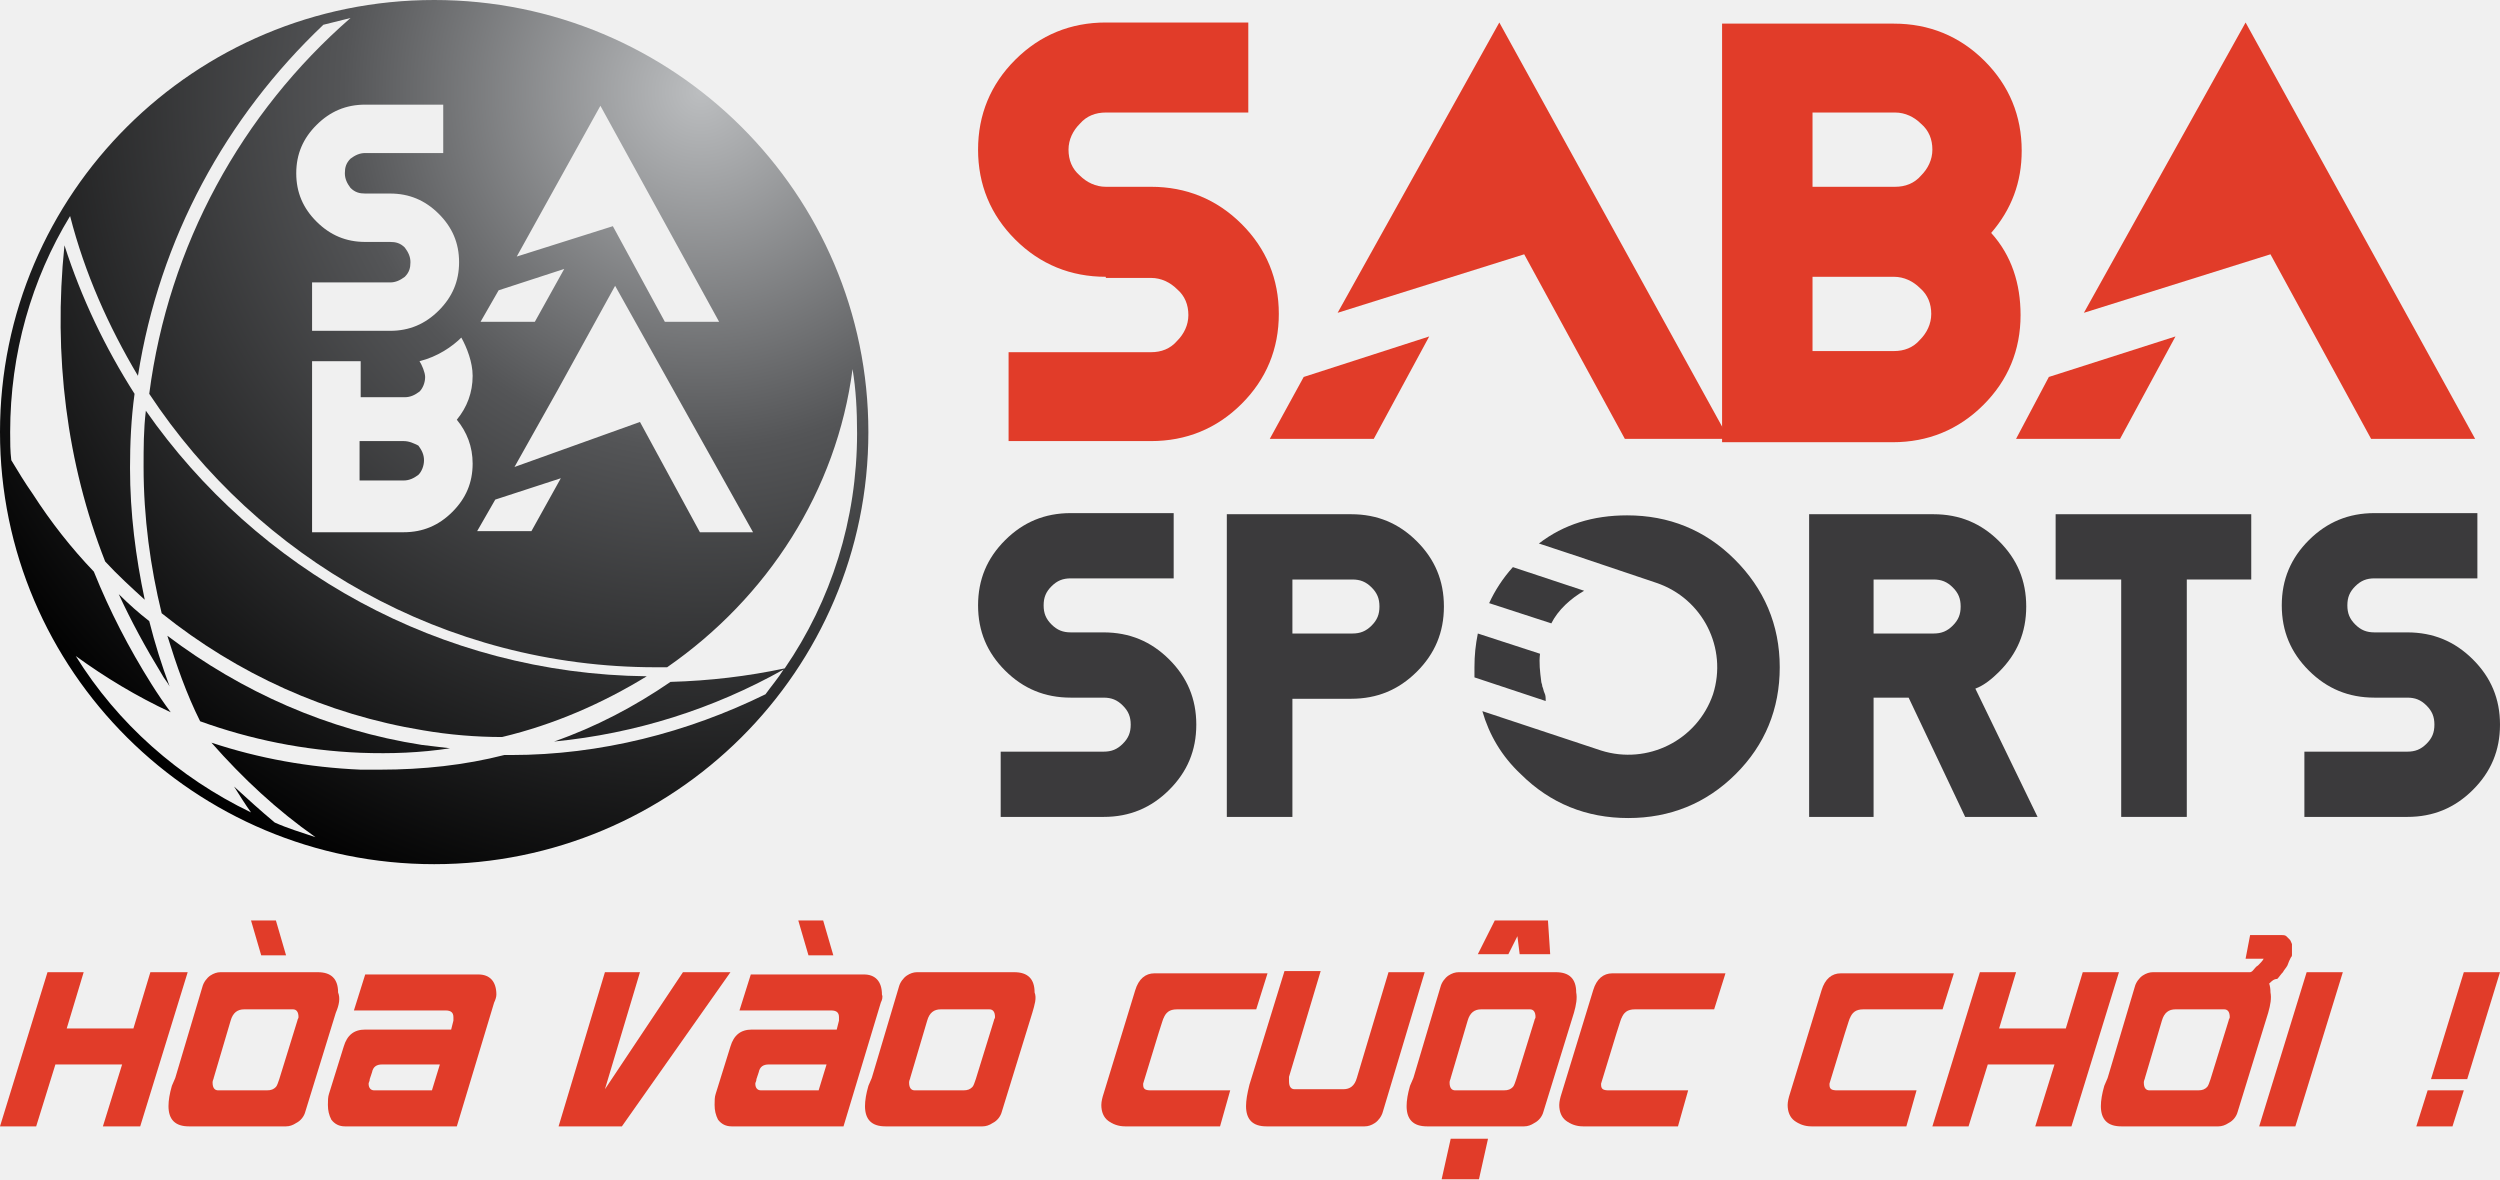
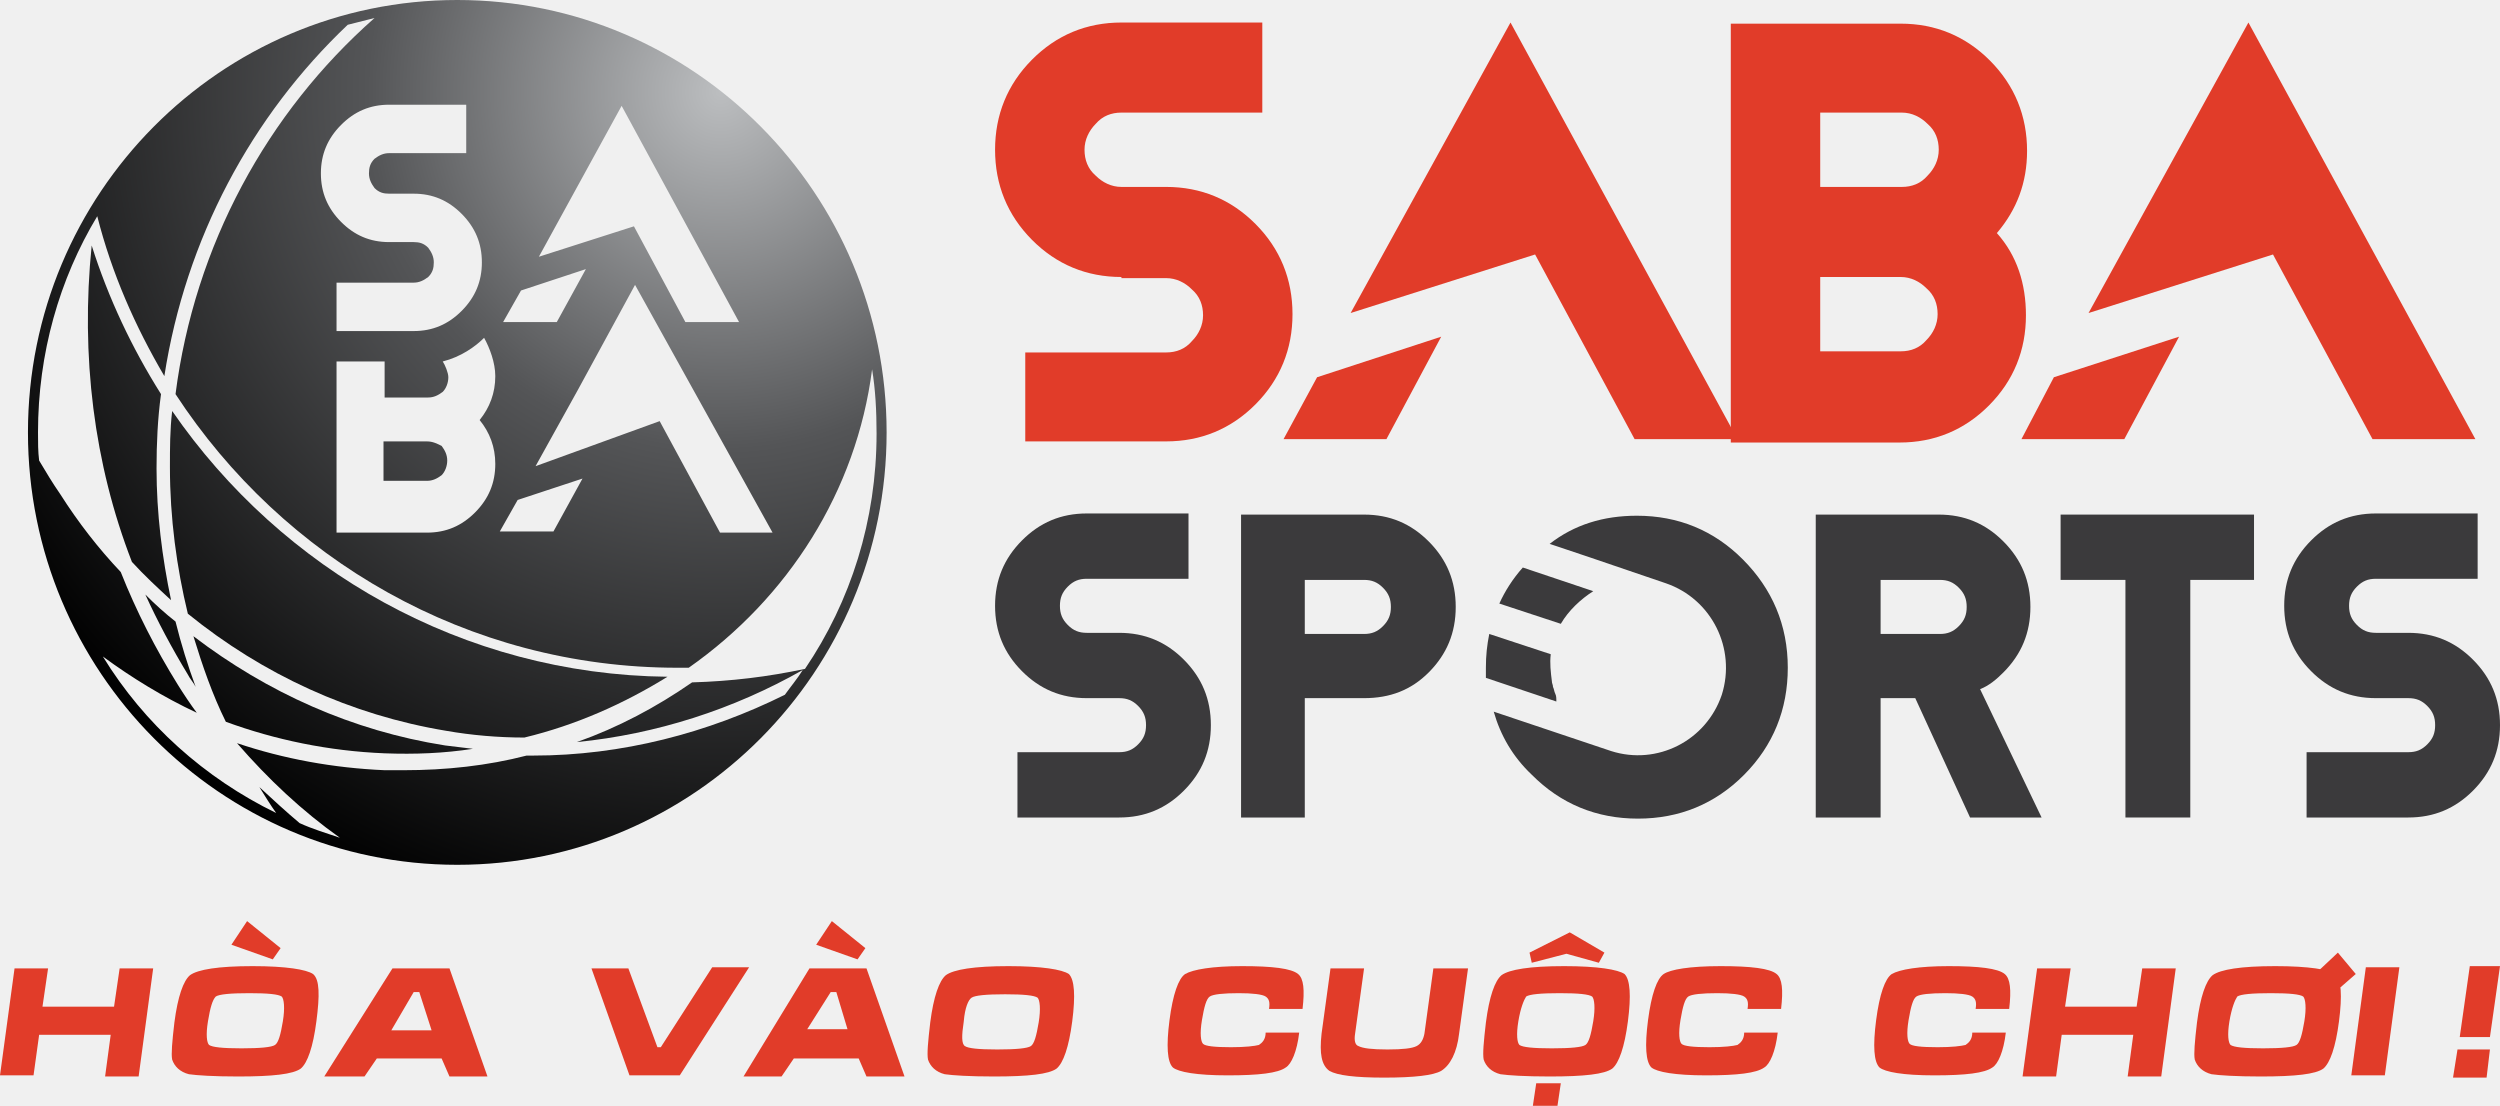
- <svg xmlns="http://www.w3.org/2000/svg" width="106" height="50" viewBox="0 0 106 50" fill="none">
-   <g clip-path="url(#clip0)">
-     <path d="M46.887 11.736C45.401 11.736 44.106 11.212 43.052 10.162C41.997 9.113 41.47 7.824 41.47 6.345C41.47 4.866 41.997 3.578 43.052 2.529C44.106 1.479 45.401 0.954 46.887 0.954H52.928V4.771H46.887C46.456 4.771 46.072 4.914 45.785 5.248C45.497 5.534 45.305 5.916 45.305 6.345C45.305 6.775 45.449 7.156 45.785 7.443C46.072 7.729 46.456 7.92 46.887 7.92H48.805C50.291 7.92 51.586 8.445 52.64 9.494C53.695 10.544 54.222 11.832 54.222 13.311C54.222 14.79 53.695 16.078 52.64 17.128C51.586 18.177 50.291 18.702 48.805 18.702H42.764V14.933H48.805C49.236 14.933 49.62 14.79 49.907 14.456C50.195 14.17 50.387 13.788 50.387 13.359C50.387 12.929 50.243 12.548 49.907 12.261C49.62 11.975 49.236 11.784 48.805 11.784H46.887V11.736Z" fill="#E13C29" />
-     <path d="M73.016 18.702V1.002H80.303C81.789 1.002 83.084 1.527 84.138 2.576C85.193 3.626 85.72 4.914 85.72 6.393C85.72 7.729 85.289 8.874 84.426 9.876C85.289 10.83 85.672 12.023 85.672 13.359C85.672 14.838 85.145 16.126 84.09 17.175C83.035 18.225 81.741 18.75 80.255 18.75H73.016V18.702ZM76.851 4.771V7.92H80.351C80.782 7.92 81.166 7.777 81.453 7.443C81.741 7.156 81.933 6.775 81.933 6.345C81.933 5.916 81.789 5.534 81.453 5.248C81.166 4.962 80.782 4.771 80.351 4.771H76.851ZM76.851 11.736V14.885H80.303C80.734 14.885 81.118 14.742 81.406 14.408C81.693 14.122 81.885 13.74 81.885 13.311C81.885 12.882 81.741 12.5 81.406 12.213C81.118 11.927 80.734 11.736 80.303 11.736H76.851Z" fill="#E13C29" />
-     <path d="M56.715 13.263L63.571 0.954L73.303 18.607H68.893L64.626 10.782L56.715 13.263Z" fill="#E13C29" />
-     <path d="M53.839 18.607L55.277 15.983L60.599 14.265L58.249 18.607H53.839Z" fill="#E13C29" />
-     <path d="M88.357 13.263L95.213 0.954L104.945 18.607H100.534L96.267 10.782L88.357 13.263Z" fill="#E13C29" />
-     <path d="M85.481 18.607L86.871 15.983L92.24 14.265L89.891 18.607H85.481Z" fill="#E13C29" />
-     <path d="M45.401 29.58C44.298 29.58 43.387 29.198 42.62 28.435C41.853 27.672 41.47 26.765 41.47 25.668C41.47 24.57 41.853 23.664 42.62 22.901C43.387 22.137 44.298 21.756 45.401 21.756H49.764V24.523H45.401C45.065 24.523 44.826 24.618 44.586 24.857C44.346 25.095 44.25 25.334 44.25 25.668C44.25 26.002 44.346 26.24 44.586 26.479C44.826 26.717 45.065 26.813 45.401 26.813H46.791C47.894 26.813 48.805 27.195 49.572 27.958C50.339 28.721 50.723 29.628 50.723 30.725C50.723 31.822 50.339 32.729 49.572 33.492C48.805 34.256 47.894 34.637 46.791 34.637H42.429V31.87H46.791C47.127 31.87 47.367 31.775 47.606 31.536C47.846 31.298 47.942 31.059 47.942 30.725C47.942 30.391 47.846 30.153 47.606 29.914C47.367 29.675 47.127 29.58 46.791 29.58H45.401Z" fill="#3B3A3C" />
-     <path d="M54.798 29.58V34.637H52.017V21.803H57.291C58.393 21.803 59.304 22.185 60.071 22.948C60.838 23.712 61.222 24.618 61.222 25.716C61.222 26.813 60.838 27.72 60.071 28.483C59.304 29.246 58.393 29.628 57.291 29.628H54.798V29.58ZM54.798 24.571V26.861H57.339C57.674 26.861 57.914 26.765 58.154 26.527C58.393 26.288 58.489 26.05 58.489 25.716C58.489 25.382 58.393 25.143 58.154 24.905C57.914 24.666 57.674 24.571 57.339 24.571H54.798Z" fill="#3B3A3C" />
-     <path d="M79.44 29.58V34.637H76.707V21.803H81.981C83.084 21.803 83.995 22.185 84.762 22.948C85.529 23.712 85.912 24.618 85.912 25.716C85.912 26.813 85.529 27.72 84.762 28.483C84.474 28.769 84.138 29.055 83.755 29.198L86.392 34.637H83.323L80.926 29.58H79.44ZM79.44 24.571V26.861H81.981C82.317 26.861 82.556 26.765 82.796 26.527C83.036 26.288 83.132 26.05 83.132 25.716C83.132 25.382 83.036 25.143 82.796 24.905C82.556 24.666 82.317 24.571 81.981 24.571H79.44Z" fill="#3B3A3C" />
-     <path d="M92.72 24.571V34.637H89.939V24.571H87.159V21.803H95.453V24.571H92.72Z" fill="#3B3A3C" />
-     <path d="M100.678 29.58C99.576 29.58 98.665 29.198 97.898 28.435C97.131 27.672 96.747 26.765 96.747 25.668C96.747 24.57 97.131 23.664 97.898 22.901C98.665 22.137 99.576 21.756 100.678 21.756H105.041V24.523H100.678C100.343 24.523 100.103 24.618 99.863 24.857C99.624 25.095 99.528 25.334 99.528 25.668C99.528 26.002 99.624 26.24 99.863 26.479C100.103 26.717 100.343 26.813 100.678 26.813H102.069C103.171 26.813 104.082 27.195 104.849 27.958C105.616 28.721 106 29.628 106 30.725C106 31.822 105.616 32.729 104.849 33.492C104.082 34.256 103.171 34.637 102.069 34.637H97.706V31.87H102.069C102.404 31.87 102.644 31.775 102.884 31.536C103.123 31.298 103.219 31.059 103.219 30.725C103.219 30.391 103.123 30.153 102.884 29.914C102.644 29.675 102.404 29.58 102.069 29.58H100.678Z" fill="#3B3A3C" />
-     <path d="M67.167 25.048L64.146 24.046C63.715 24.523 63.379 25.048 63.14 25.573L65.776 26.431C66.064 25.859 66.591 25.382 67.167 25.048Z" fill="#3B3A3C" />
-     <path d="M65.489 29.389C65.441 29.294 65.441 29.198 65.393 29.103C65.393 29.008 65.345 28.96 65.345 28.864C65.297 28.483 65.249 28.101 65.297 27.719L62.66 26.861C62.565 27.338 62.517 27.767 62.517 28.292C62.517 28.435 62.517 28.578 62.517 28.721L65.537 29.723C65.537 29.58 65.537 29.485 65.489 29.389Z" fill="#3B3A3C" />
-     <path d="M73.543 23.712C72.297 22.471 70.763 21.851 68.989 21.851C67.55 21.851 66.304 22.233 65.249 23.044L66.975 23.616L70.235 24.714C72.201 25.382 73.255 27.481 72.632 29.437C71.961 31.393 69.852 32.443 67.886 31.822L62.996 30.2L62.852 30.153C63.14 31.154 63.667 32.061 64.482 32.824C65.729 34.065 67.263 34.685 69.037 34.685C70.81 34.685 72.345 34.065 73.591 32.824C74.838 31.584 75.461 30.057 75.461 28.292C75.461 26.479 74.79 24.952 73.543 23.712Z" fill="#3B3A3C" />
-     <path d="M6.184 17.414C6.088 18.225 6.088 18.988 6.088 19.8C6.088 21.947 6.376 24.046 6.855 26.002C10.068 28.578 13.855 30.296 17.93 30.964C19.033 31.154 20.183 31.25 21.286 31.25C23.491 30.725 25.553 29.819 27.423 28.674C18.649 28.578 10.883 24.141 6.184 17.414Z" fill="url(#paint0_radial)" />
-     <path d="M5.034 25.191C5.561 26.336 6.184 27.481 6.855 28.578C6.951 28.769 7.095 28.912 7.191 29.103C6.855 28.197 6.568 27.29 6.328 26.336C5.897 26.002 5.465 25.62 5.034 25.191Z" fill="url(#paint1_radial)" />
-     <path d="M7.096 26.956C7.479 28.197 7.911 29.437 8.486 30.582C10.595 31.345 12.897 31.823 15.294 31.918C16.588 31.966 17.835 31.918 19.081 31.727C18.698 31.679 18.266 31.632 17.883 31.584C13.903 30.964 10.26 29.342 7.096 26.956Z" fill="url(#paint2_radial)" />
-     <path d="M6.137 25.429C5.753 23.616 5.513 21.756 5.513 19.847C5.513 18.798 5.561 17.748 5.705 16.698C4.459 14.742 3.452 12.643 2.733 10.401C2.253 15.076 2.829 19.656 4.459 23.807C4.986 24.38 5.561 24.904 6.137 25.429Z" fill="url(#paint3_radial)" />
-     <path d="M17.115 18.702H15.246V20.372H17.115C17.355 20.372 17.547 20.277 17.739 20.134C17.882 19.991 17.978 19.752 17.978 19.514C17.978 19.275 17.882 19.084 17.739 18.893C17.547 18.798 17.355 18.702 17.115 18.702Z" fill="url(#paint4_radial)" />
-     <path d="M18.41 0C8.246 0 0 8.206 0 18.321C0 28.435 8.246 36.641 18.41 36.641C28.573 36.641 36.819 28.435 36.819 18.321C36.819 8.206 28.573 0 18.41 0ZM31.929 22.567H29.676L27.135 17.891L21.814 19.8L23.636 16.555L26.081 12.118L31.929 22.567ZM25.457 4.485L30.491 13.645H28.19L25.985 9.59L21.91 10.878L25.457 4.485ZM21.142 12.309L23.923 11.403L22.677 13.645H20.375L21.142 12.309ZM20.999 21.183L23.779 20.277L22.533 22.519H20.232L20.999 21.183ZM20.04 15.935C20.04 16.651 19.8 17.271 19.369 17.796C19.8 18.321 20.04 18.941 20.04 19.657C20.04 20.468 19.752 21.136 19.177 21.708C18.602 22.28 17.93 22.567 17.115 22.567H13.232V15.315H13.28H15.293V16.842H17.163C17.403 16.842 17.595 16.746 17.787 16.603C17.93 16.46 18.026 16.221 18.026 15.983C18.026 15.792 17.882 15.458 17.787 15.315C18.554 15.124 19.177 14.695 19.56 14.313C19.8 14.742 20.04 15.363 20.04 15.935ZM18.793 4.437V6.489H15.485C15.246 6.489 15.054 6.584 14.862 6.727C14.67 6.918 14.622 7.109 14.622 7.347C14.622 7.586 14.718 7.777 14.862 7.968C15.054 8.158 15.246 8.206 15.485 8.206H16.54C17.355 8.206 18.026 8.492 18.602 9.065C19.177 9.637 19.465 10.305 19.465 11.116C19.465 11.928 19.177 12.595 18.602 13.168C18.026 13.741 17.355 14.027 16.54 14.027H13.232V11.975H16.54C16.78 11.975 16.971 11.88 17.163 11.737C17.355 11.546 17.403 11.355 17.403 11.116C17.403 10.878 17.307 10.687 17.163 10.496C16.971 10.305 16.78 10.258 16.54 10.258H15.485C14.67 10.258 13.999 9.971 13.424 9.399C12.848 8.826 12.561 8.158 12.561 7.347C12.561 6.536 12.848 5.868 13.424 5.296C13.999 4.723 14.67 4.437 15.485 4.437H18.793ZM33.224 28.387C32.984 28.769 32.697 29.103 32.457 29.437C29.149 31.059 25.457 32.013 21.67 32.013C21.574 32.013 21.478 32.013 21.382 32.013C19.704 32.443 17.93 32.634 16.108 32.634C15.821 32.634 15.581 32.634 15.293 32.634C13.088 32.538 10.979 32.157 8.965 31.489C10.308 33.015 11.746 34.351 13.376 35.496C12.8 35.305 12.177 35.114 11.65 34.876C11.075 34.399 10.499 33.874 9.924 33.349C10.164 33.731 10.403 34.113 10.643 34.447C7.575 32.968 4.986 30.677 3.212 27.815C4.459 28.721 5.801 29.532 7.239 30.2C6.952 29.819 6.664 29.389 6.424 29.008C5.465 27.481 4.65 25.907 3.979 24.237C3.02 23.235 2.157 22.137 1.39 20.945C1.055 20.468 0.767 19.991 0.479 19.513C0.431 19.132 0.431 18.75 0.431 18.321C0.431 14.981 1.342 11.832 2.972 9.16C3.596 11.594 4.602 13.836 5.849 15.935C6.76 10.114 9.588 4.962 13.711 1.05C14.095 0.954 14.479 0.859 14.862 0.763C10.26 4.771 7.143 10.401 6.328 16.698C10.931 23.664 18.841 28.292 27.806 28.292C27.95 28.292 28.142 28.292 28.286 28.292C32.553 25.334 35.477 20.802 36.148 15.649C36.292 16.508 36.34 17.414 36.34 18.368C36.34 22.042 35.237 25.477 33.272 28.34C31.69 28.674 30.108 28.864 28.43 28.912C26.895 29.962 25.265 30.821 23.492 31.441C26.944 31.107 30.252 30.057 33.224 28.387Z" fill="url(#paint5_radial)" />
-     <path d="M7.958 41.221L5.945 47.758H4.363L5.178 45.133H2.349L1.534 47.758H0L2.014 41.221H3.548L2.829 43.607H5.657L6.376 41.221H7.958Z" fill="#E13C29" />
-     <path d="M14.239 42.939L12.945 47.137C12.897 47.328 12.753 47.519 12.561 47.614C12.417 47.71 12.273 47.758 12.13 47.758H8.007C7.431 47.758 7.144 47.471 7.144 46.899C7.144 46.66 7.191 46.374 7.287 46.04L7.431 45.706L8.582 41.841C8.63 41.651 8.774 41.46 8.917 41.364C9.061 41.269 9.205 41.221 9.349 41.221H13.472C14.047 41.221 14.335 41.507 14.335 42.08C14.431 42.319 14.383 42.605 14.239 42.939ZM12.609 43.273C12.609 43.225 12.657 43.177 12.657 43.13C12.657 42.891 12.561 42.796 12.417 42.796H10.356C10.068 42.796 9.876 42.939 9.78 43.273L9.061 45.706C9.061 45.754 9.013 45.801 9.013 45.897C9.013 46.135 9.109 46.231 9.253 46.231H11.315C11.506 46.231 11.602 46.183 11.698 46.088C11.746 46.04 11.794 45.897 11.842 45.754L12.609 43.273Z" fill="#E13C29" />
-     <path d="M20.951 42.509L19.369 47.758H14.623C14.383 47.758 14.191 47.662 14.047 47.471C13.951 47.28 13.903 47.09 13.903 46.851C13.903 46.66 13.903 46.517 13.951 46.374L14.575 44.37C14.718 43.893 15.006 43.654 15.485 43.654H19.129L19.225 43.273C19.225 43.225 19.225 43.177 19.225 43.13C19.225 42.939 19.129 42.843 18.889 42.843H15.006L15.485 41.317H20.28C20.759 41.317 21.047 41.603 21.047 42.175C21.047 42.271 20.999 42.414 20.951 42.509ZM18.65 45.133H16.204C15.965 45.133 15.821 45.229 15.773 45.467L15.677 45.754C15.677 45.849 15.629 45.897 15.629 45.944C15.629 46.135 15.725 46.231 15.869 46.231H18.314L18.65 45.133Z" fill="#E13C29" />
-     <path d="M30.971 41.221L26.368 47.758H23.684L25.649 41.221H27.135L25.649 46.183L28.957 41.221H30.971Z" fill="#E13C29" />
-     <path d="M37.347 42.509L35.765 47.758H31.018C30.779 47.758 30.587 47.662 30.443 47.471C30.347 47.28 30.299 47.09 30.299 46.851C30.299 46.66 30.299 46.517 30.347 46.374L30.971 44.37C31.114 43.893 31.402 43.654 31.881 43.654H35.477L35.573 43.273C35.573 43.225 35.573 43.177 35.573 43.13C35.573 42.939 35.477 42.843 35.237 42.843H31.354L31.834 41.317H36.628C37.107 41.317 37.395 41.603 37.395 42.175C37.443 42.271 37.395 42.414 37.347 42.509ZM35.046 45.133H32.6C32.361 45.133 32.217 45.229 32.169 45.467L32.073 45.754C32.073 45.849 32.025 45.897 32.025 45.944C32.025 46.135 32.121 46.231 32.265 46.231H34.71L35.046 45.133Z" fill="#E13C29" />
-     <path d="M43.771 42.939L42.477 47.137C42.429 47.328 42.285 47.519 42.093 47.614C41.949 47.71 41.806 47.758 41.662 47.758H37.539C36.963 47.758 36.676 47.471 36.676 46.899C36.676 46.66 36.724 46.374 36.82 46.04L36.963 45.706L38.114 41.841C38.162 41.651 38.306 41.46 38.45 41.364C38.593 41.269 38.737 41.221 38.881 41.221H43.004C43.579 41.221 43.867 41.507 43.867 42.08C43.963 42.319 43.867 42.605 43.771 42.939ZM42.141 43.273C42.141 43.225 42.189 43.177 42.189 43.13C42.189 42.891 42.093 42.796 41.949 42.796H39.888C39.6 42.796 39.408 42.939 39.313 43.273L38.593 45.706C38.593 45.754 38.545 45.801 38.545 45.897C38.545 46.135 38.641 46.231 38.785 46.231H40.847C41.038 46.231 41.134 46.183 41.23 46.088C41.278 46.04 41.326 45.897 41.374 45.754L42.141 43.273Z" fill="#E13C29" />
-     <path d="M51.73 47.758H47.703C47.415 47.758 47.175 47.662 46.983 47.519C46.792 47.376 46.696 47.137 46.696 46.851C46.696 46.708 46.744 46.517 46.792 46.374L48.134 41.985C48.278 41.508 48.566 41.269 48.949 41.269H53.743L53.264 42.796H49.908C49.572 42.796 49.428 42.939 49.333 43.177C49.333 43.13 49.045 44.036 48.47 45.945V45.992C48.47 46.183 48.566 46.231 48.805 46.231H52.161L51.73 47.758Z" fill="#E13C29" />
-     <path d="M60.407 41.221L58.633 47.137C58.585 47.328 58.441 47.519 58.297 47.614C58.154 47.71 58.01 47.758 57.866 47.758H53.695C53.12 47.758 52.832 47.471 52.832 46.899C52.832 46.66 52.88 46.374 52.976 45.992L54.462 41.174H55.996L54.654 45.658C54.654 45.706 54.654 45.754 54.654 45.849C54.654 46.088 54.75 46.183 54.894 46.183H56.955C57.243 46.183 57.434 46.04 57.53 45.706L58.873 41.221H60.407Z" fill="#E13C29" />
-     <path d="M66.736 42.939L65.441 47.137C65.393 47.328 65.249 47.519 65.058 47.614C64.914 47.71 64.77 47.758 64.626 47.758H60.503C59.928 47.758 59.64 47.471 59.64 46.899C59.64 46.66 59.688 46.374 59.784 46.04L59.928 45.706L61.078 41.841C61.126 41.651 61.27 41.46 61.414 41.364C61.558 41.269 61.702 41.221 61.846 41.221H65.969C66.544 41.221 66.831 41.507 66.831 42.08C66.879 42.319 66.831 42.605 66.736 42.939ZM65.058 43.273C65.058 43.225 65.106 43.177 65.106 43.13C65.106 42.891 65.01 42.796 64.866 42.796H62.804C62.517 42.796 62.325 42.939 62.229 43.273L61.51 45.706C61.51 45.754 61.462 45.801 61.462 45.897C61.462 46.135 61.558 46.231 61.702 46.231H63.763C63.955 46.231 64.051 46.183 64.147 46.088C64.195 46.04 64.243 45.897 64.29 45.754L65.058 43.273Z" fill="#E13C29" />
-     <path d="M71.146 47.758H67.119C66.831 47.758 66.592 47.662 66.4 47.519C66.208 47.376 66.112 47.137 66.112 46.851C66.112 46.708 66.16 46.517 66.208 46.374L67.551 41.985C67.694 41.508 67.982 41.269 68.366 41.269H73.16L72.68 42.796H69.324C68.989 42.796 68.845 42.939 68.749 43.177C68.749 43.13 68.462 44.036 67.886 45.945V45.992C67.886 46.183 67.982 46.231 68.222 46.231H71.578L71.146 47.758Z" fill="#E13C29" />
-     <path d="M80.83 47.758H76.803C76.516 47.758 76.276 47.662 76.084 47.519C75.892 47.376 75.796 47.137 75.796 46.851C75.796 46.708 75.844 46.517 75.892 46.374L77.235 41.985C77.379 41.508 77.666 41.269 78.05 41.269H82.844L82.365 42.796H79.008C78.673 42.796 78.529 42.939 78.433 43.177C78.433 43.13 78.145 44.036 77.57 45.945V45.992C77.57 46.183 77.666 46.231 77.906 46.231H81.262L80.83 47.758Z" fill="#E13C29" />
-     <path d="M89.844 41.221L87.83 47.758H86.296L87.111 45.133H84.282L83.467 47.758H81.933L83.947 41.221H85.481L84.762 43.607H87.59L88.309 41.221H89.844Z" fill="#E13C29" />
-     <path d="M96.172 42.939L94.878 47.137C94.83 47.328 94.686 47.519 94.494 47.614C94.35 47.71 94.207 47.758 94.063 47.758H89.94C89.364 47.758 89.077 47.471 89.077 46.899C89.077 46.66 89.125 46.374 89.221 46.04L89.364 45.706L90.515 41.841C90.563 41.651 90.707 41.46 90.85 41.364C90.994 41.269 91.138 41.221 91.282 41.221H95.405C95.98 41.221 96.268 41.507 96.268 42.08C96.316 42.319 96.268 42.605 96.172 42.939ZM94.494 43.273C94.494 43.225 94.542 43.177 94.542 43.13C94.542 42.891 94.446 42.796 94.302 42.796H92.241C91.953 42.796 91.761 42.939 91.665 43.273L90.946 45.706C90.946 45.754 90.898 45.801 90.898 45.897C90.898 46.135 90.994 46.231 91.138 46.231H93.2C93.391 46.231 93.487 46.183 93.583 46.088C93.631 46.04 93.679 45.897 93.727 45.754L94.494 43.273Z" fill="#E13C29" />
-     <path d="M99.336 41.221L97.323 47.758H95.789L97.802 41.221H99.336Z" fill="#E13C29" />
-     <path d="M104.466 46.231L103.986 47.758H102.452L102.932 46.231H104.466ZM106 41.221L104.61 45.754H103.075L104.466 41.221H106Z" fill="#E13C29" />
-     <path d="M11.698 39.027L12.129 40.506H11.075L10.643 39.027H11.698Z" fill="#E13C29" />
-     <path d="M34.902 39.027L35.333 40.506H34.279L33.847 39.027H34.902Z" fill="#E13C29" />
-     <path d="M64.434 40.458L64.338 39.694L63.955 40.458H62.66L63.379 39.027H65.633L65.728 40.458H64.434Z" fill="#E13C29" />
-     <path d="M96.22 41.698H95.069C95.117 41.603 95.213 41.507 95.261 41.412C95.357 41.317 95.405 41.221 95.501 41.173C95.597 41.078 95.645 40.983 95.74 40.935C95.836 40.84 95.932 40.744 95.98 40.649H95.213L95.405 39.647H96.747C96.795 39.647 96.891 39.647 96.939 39.694C96.987 39.742 97.035 39.79 97.083 39.838C97.131 39.885 97.131 39.933 97.179 40.028C97.179 40.124 97.179 40.172 97.179 40.267C97.179 40.315 97.179 40.362 97.179 40.41C97.179 40.458 97.179 40.458 97.179 40.505C97.179 40.505 97.179 40.553 97.131 40.601C97.083 40.696 97.035 40.792 96.987 40.935C96.939 41.03 96.843 41.126 96.795 41.221C96.699 41.317 96.651 41.412 96.555 41.507C96.412 41.507 96.316 41.603 96.22 41.698Z" fill="#E13C29" />
-     <path d="M61.126 50L61.51 48.282H63.092L62.708 50H61.126Z" fill="#E13C29" />
-   </g>
+ <svg xmlns="http://www.w3.org/2000/svg" width="104" height="46" viewBox="0 0 104 46" fill="none">
+   <path d="M46.651 11.523C45.209 11.523 43.954 11.008 42.93 9.977C41.907 8.947 41.395 7.682 41.395 6.23C41.395 4.778 41.907 3.513 42.93 2.483C43.954 1.452 45.209 0.937 46.651 0.937H52.512V4.684H46.651C46.233 4.684 45.861 4.825 45.581 5.153C45.303 5.434 45.116 5.808 45.116 6.23C45.116 6.652 45.256 7.026 45.581 7.307C45.861 7.588 46.233 7.776 46.651 7.776H48.512C49.954 7.776 51.209 8.291 52.233 9.322C53.256 10.352 53.768 11.617 53.768 13.069C53.768 14.521 53.256 15.786 52.233 16.817C51.209 17.847 49.954 18.362 48.512 18.362H42.651V14.662H48.512C48.93 14.662 49.303 14.521 49.581 14.193C49.861 13.912 50.047 13.538 50.047 13.116C50.047 12.694 49.907 12.32 49.581 12.039C49.303 11.758 48.93 11.57 48.512 11.57H46.651V11.523Z" fill="#E13C29" />
+   <path d="M72.001 18.363V0.984H79.07C80.512 0.984 81.768 1.499 82.791 2.529C83.814 3.56 84.326 4.825 84.326 6.277C84.326 7.589 83.907 8.713 83.07 9.696C83.907 10.633 84.279 11.804 84.279 13.116C84.279 14.568 83.768 15.833 82.745 16.863C81.721 17.894 80.466 18.409 79.024 18.409H72.001V18.363ZM75.721 4.684V7.776H79.117C79.535 7.776 79.907 7.635 80.186 7.307C80.466 7.026 80.652 6.652 80.652 6.23C80.652 5.808 80.512 5.434 80.186 5.153C79.907 4.872 79.535 4.684 79.117 4.684H75.721ZM75.721 11.523V14.615H79.07C79.489 14.615 79.861 14.475 80.14 14.147C80.419 13.866 80.605 13.491 80.605 13.069C80.605 12.648 80.466 12.273 80.14 11.992C79.861 11.711 79.489 11.523 79.07 11.523H75.721Z" fill="#E13C29" />
+   <path d="M56.186 13.022L62.837 0.937L72.279 18.269H68L63.86 10.586L56.186 13.022Z" fill="#E13C29" />
+   <path d="M53.395 18.269L54.791 15.693L59.954 14.006L57.675 18.269H53.395Z" fill="#E13C29" />
+   <path d="M86.883 13.022L93.534 0.937L102.976 18.269H98.697L94.557 10.586L86.883 13.022Z" fill="#E13C29" />
+   <path d="M84.092 18.269L85.441 15.693L90.65 14.006L88.371 18.269H84.092Z" fill="#E13C29" />
+   <path d="M45.209 29.043C44.14 29.043 43.256 28.668 42.512 27.918C41.768 27.169 41.395 26.279 41.395 25.201C41.395 24.124 41.768 23.234 42.512 22.485C43.256 21.735 44.14 21.36 45.209 21.36H49.442V24.077H45.209C44.884 24.077 44.651 24.171 44.419 24.405C44.186 24.639 44.093 24.874 44.093 25.201C44.093 25.529 44.186 25.764 44.419 25.998C44.651 26.232 44.884 26.326 45.209 26.326H46.558C47.628 26.326 48.512 26.701 49.256 27.45C50 28.2 50.372 29.09 50.372 30.167C50.372 31.244 50 32.134 49.256 32.884C48.512 33.633 47.628 34.008 46.558 34.008H42.326V31.291H46.558C46.884 31.291 47.116 31.197 47.349 30.963C47.581 30.729 47.675 30.495 47.675 30.167C47.675 29.839 47.581 29.605 47.349 29.37C47.116 29.136 46.884 29.043 46.558 29.043H45.209V29.043Z" fill="#3B3A3C" />
+   <path d="M54.279 29.043V34.008H51.628V21.407H56.744C57.814 21.407 58.698 21.782 59.442 22.532C60.186 23.281 60.558 24.171 60.558 25.248C60.558 26.326 60.186 27.216 59.442 27.965C58.698 28.715 57.814 29.043 56.744 29.043H54.279ZM54.279 24.124V26.373H56.744C57.07 26.373 57.302 26.279 57.535 26.045C57.767 25.811 57.861 25.576 57.861 25.248C57.861 24.921 57.767 24.686 57.535 24.452C57.302 24.218 57.07 24.124 56.744 24.124H54.279V24.124Z" fill="#3B3A3C" />
+   <path d="M78.233 29.043V34.008H75.535V21.407H80.651C81.721 21.407 82.605 21.782 83.349 22.532C84.093 23.281 84.465 24.171 84.465 25.248C84.465 26.326 84.093 27.216 83.349 27.965C83.07 28.246 82.745 28.527 82.372 28.668L84.93 34.008H81.954L79.675 29.043H78.233ZM78.233 24.124V26.373H80.698C81.023 26.373 81.256 26.279 81.489 26.045C81.721 25.811 81.814 25.576 81.814 25.248C81.814 24.921 81.721 24.686 81.489 24.452C81.256 24.218 81.023 24.124 80.698 24.124H78.233V24.124Z" fill="#3B3A3C" />
+   <path d="M91.116 24.124V34.008H88.418V24.124H85.721V21.407H93.767V24.124H91.116Z" fill="#3B3A3C" />
+   <path d="M98.837 29.043C97.768 29.043 96.884 28.668 96.14 27.918C95.395 27.169 95.023 26.279 95.023 25.201C95.023 24.124 95.395 23.234 96.14 22.485C96.884 21.735 97.768 21.36 98.837 21.36H103.07V24.077H98.837C98.512 24.077 98.279 24.171 98.047 24.405C97.814 24.639 97.721 24.874 97.721 25.201C97.721 25.529 97.814 25.764 98.047 25.998C98.279 26.232 98.512 26.326 98.837 26.326H100.186C101.256 26.326 102.14 26.701 102.884 27.45C103.628 28.2 104 29.09 104 30.167C104 31.244 103.628 32.134 102.884 32.884C102.14 33.633 101.256 34.008 100.186 34.008H95.954V31.291H100.186C100.512 31.291 100.744 31.197 100.977 30.963C101.209 30.729 101.302 30.495 101.302 30.167C101.302 29.839 101.209 29.605 100.977 29.37C100.744 29.136 100.512 29.043 100.186 29.043H98.837V29.043Z" fill="#3B3A3C" />
+   <path d="M66.279 24.593L63.349 23.609C62.93 24.078 62.605 24.593 62.372 25.108L64.93 25.951C65.256 25.389 65.767 24.921 66.279 24.593Z" fill="#3B3A3C" />
+   <path d="M64.697 28.855C64.651 28.762 64.651 28.668 64.604 28.574C64.604 28.48 64.558 28.434 64.558 28.34C64.511 27.965 64.465 27.59 64.511 27.216L61.953 26.373C61.86 26.841 61.813 27.263 61.813 27.778C61.813 27.918 61.813 28.059 61.813 28.199L64.744 29.183C64.744 29.043 64.744 28.949 64.697 28.855Z" fill="#3B3A3C" />
+   <path d="M72.511 23.281C71.302 22.063 69.814 21.454 68.093 21.454C66.697 21.454 65.488 21.829 64.465 22.625L66.139 23.187L69.302 24.265C71.209 24.921 72.232 26.982 71.627 28.902C70.976 30.823 68.93 31.853 67.023 31.244L62.279 29.652L62.139 29.605C62.418 30.588 62.93 31.479 63.721 32.228C64.93 33.446 66.418 34.055 68.139 34.055C69.86 34.055 71.348 33.446 72.558 32.228C73.767 31.01 74.372 29.511 74.372 27.778C74.372 25.998 73.721 24.499 72.511 23.281Z" fill="#3B3A3C" />
+   <path d="M7.162 17.098C7.069 17.894 7.069 18.644 7.069 19.44C7.069 21.548 7.348 23.609 7.814 25.53C10.93 28.059 14.604 29.746 18.558 30.401C19.628 30.589 20.744 30.682 21.814 30.682C23.953 30.167 25.953 29.277 27.767 28.153C19.255 28.059 11.72 23.703 7.162 17.098Z" fill="url(#paint0_radial)" />
+   <path d="M6.046 24.733C6.558 25.857 7.162 26.982 7.813 28.059C7.906 28.246 8.046 28.387 8.139 28.574C7.813 27.684 7.534 26.794 7.302 25.857C6.883 25.529 6.465 25.155 6.046 24.733Z" fill="url(#paint1_radial)" />
+   <path d="M8.046 26.466C8.418 27.684 8.837 28.902 9.395 30.026C11.442 30.776 13.674 31.244 16 31.338C17.256 31.385 18.465 31.338 19.674 31.151C19.302 31.104 18.884 31.057 18.512 31.01C14.651 30.401 11.116 28.808 8.046 26.466Z" fill="url(#paint2_radial)" />
+   <path d="M7.116 24.967C6.744 23.187 6.512 21.36 6.512 19.487C6.512 18.456 6.558 17.425 6.698 16.395C5.488 14.474 4.512 12.413 3.814 10.212C3.349 14.802 3.907 19.299 5.488 23.375C6 23.937 6.558 24.452 7.116 24.967Z" fill="url(#paint3_radial)" />
+   <path d="M17.768 18.363H15.954V20.002H17.768C18 20.002 18.186 19.908 18.372 19.768C18.512 19.627 18.605 19.393 18.605 19.159C18.605 18.925 18.512 18.737 18.372 18.55C18.186 18.456 18 18.363 17.768 18.363Z" fill="url(#paint4_radial)" />
+   <path d="M19.023 0C9.163 0 1.163 8.057 1.163 17.988C1.163 27.919 9.163 35.976 19.023 35.976C28.884 35.976 36.883 27.919 36.883 17.988C36.883 8.057 28.884 0 19.023 0ZM32.139 22.157H29.953L27.442 17.519L22.279 19.393L24.046 16.208L26.418 11.851L32.139 22.157ZM25.86 4.403L30.744 13.397H28.511L26.372 9.415L22.418 10.68L25.86 4.403ZM21.674 12.085L24.372 11.195L23.163 13.397H20.93L21.674 12.085ZM21.535 20.798L24.232 19.908L23.023 22.11H20.791L21.535 20.798ZM20.604 15.646C20.604 16.348 20.372 16.957 19.953 17.473C20.372 17.988 20.604 18.597 20.604 19.299C20.604 20.096 20.325 20.752 19.767 21.314C19.209 21.876 18.558 22.157 17.767 22.157H14V15.037H14.046H16V16.536H17.814C18.046 16.536 18.232 16.442 18.418 16.301C18.558 16.161 18.651 15.927 18.651 15.693C18.651 15.505 18.511 15.177 18.418 15.037C19.163 14.849 19.767 14.428 20.139 14.053C20.372 14.475 20.604 15.084 20.604 15.646ZM19.395 4.356V6.371H16.186C15.953 6.371 15.767 6.464 15.581 6.605C15.395 6.792 15.349 6.98 15.349 7.214C15.349 7.448 15.442 7.635 15.581 7.823C15.767 8.01 15.953 8.057 16.186 8.057H17.209C18 8.057 18.651 8.338 19.209 8.9C19.767 9.462 20.046 10.118 20.046 10.915C20.046 11.711 19.767 12.367 19.209 12.929C18.651 13.491 18 13.772 17.209 13.772H14V11.758H17.209C17.442 11.758 17.628 11.664 17.814 11.523C18 11.336 18.046 11.149 18.046 10.915C18.046 10.68 17.953 10.493 17.814 10.306C17.628 10.118 17.442 10.071 17.209 10.071H16.186C15.395 10.071 14.744 9.79 14.186 9.228C13.628 8.666 13.349 8.01 13.349 7.214C13.349 6.418 13.628 5.762 14.186 5.2C14.744 4.637 15.395 4.356 16.186 4.356H19.395ZM33.395 27.872C33.163 28.246 32.883 28.574 32.651 28.902C29.442 30.495 25.86 31.432 22.186 31.432C22.093 31.432 22 31.432 21.907 31.432C20.279 31.853 18.558 32.041 16.791 32.041C16.511 32.041 16.279 32.041 16 32.041C13.86 31.947 11.814 31.572 9.86 30.916C11.163 32.416 12.558 33.727 14.139 34.851C13.581 34.664 12.976 34.477 12.465 34.242C11.907 33.774 11.349 33.259 10.79 32.743C11.023 33.118 11.256 33.493 11.488 33.821C8.511 32.369 6 30.12 4.279 27.31C5.488 28.2 6.79 28.996 8.186 29.652C7.907 29.277 7.628 28.855 7.395 28.481C6.465 26.982 5.674 25.436 5.023 23.796C4.093 22.813 3.256 21.735 2.511 20.564C2.186 20.096 1.907 19.627 1.628 19.159C1.581 18.784 1.581 18.409 1.581 17.988C1.581 14.709 2.465 11.617 4.046 8.994C4.651 11.383 5.628 13.585 6.837 15.646C7.721 9.931 10.465 4.825 14.465 1.031C14.837 0.937 15.209 0.843 15.581 0.749C11.116 4.684 8.093 10.212 7.302 16.395C11.767 23.234 19.442 27.778 28.186 27.778C28.325 27.778 28.511 27.778 28.651 27.778C32.791 24.874 35.628 20.424 36.279 15.365C36.418 16.208 36.465 17.098 36.465 18.035C36.465 21.642 35.395 25.014 33.488 27.825C31.953 28.153 30.418 28.34 28.791 28.387C27.302 29.418 25.721 30.261 24 30.87C27.302 30.542 30.511 29.511 33.395 27.872Z" fill="url(#paint5_radial)" />
+   <path d="M0.605 40.285H2L1.767 41.878H4.744L4.977 40.285H6.372L5.767 44.782H4.372L4.605 43.049H1.628L1.395 44.735H0L0.605 40.285Z" fill="#E13C29" />
+   <path d="M13.162 42.487C13.023 43.564 12.79 44.22 12.511 44.454C12.185 44.688 11.348 44.782 9.906 44.782C8.883 44.782 8.186 44.735 7.86 44.688C7.488 44.595 7.255 44.36 7.162 44.079C7.116 43.845 7.162 43.33 7.255 42.533C7.395 41.456 7.627 40.8 7.906 40.566C8.232 40.332 9.069 40.191 10.511 40.191C11.906 40.191 12.744 40.332 13.023 40.519C13.302 40.754 13.302 41.409 13.162 42.487ZM8.651 42.487C8.558 43.049 8.604 43.377 8.697 43.47C8.837 43.564 9.255 43.611 10.046 43.611C10.837 43.611 11.302 43.564 11.441 43.47C11.581 43.377 11.674 43.049 11.767 42.487C11.86 41.925 11.813 41.55 11.72 41.456C11.581 41.362 11.162 41.316 10.372 41.316C9.581 41.316 9.116 41.362 8.976 41.456C8.837 41.597 8.744 41.925 8.651 42.487ZM10.279 38.318L11.674 39.442L11.348 39.91L9.627 39.301L10.279 38.318Z" fill="#E13C29" />
+   <path d="M16.326 40.285H18.698L20.279 44.782H18.698L18.372 44.033H15.675L15.163 44.782H13.489L16.326 40.285ZM17.442 41.269H17.21L16.279 42.861H17.954L17.442 41.269Z" fill="#E13C29" />
+   <path d="M27.349 43.564H27.442H27.489L29.628 40.238H31.163L28.279 44.735H26.186L24.605 40.285H26.14L27.349 43.564Z" fill="#E13C29" />
+   <path d="M33.674 40.285H36.046L37.628 44.782H36.046L35.721 44.032H33.023L32.512 44.782H30.93L33.674 40.285ZM34.605 38.318L36 39.442L35.674 39.91L33.953 39.301L34.605 38.318ZM34.791 41.269H34.558L33.581 42.815H35.256L34.791 41.269Z" fill="#E13C29" />
+   <path d="M44.605 42.487C44.465 43.564 44.233 44.22 43.953 44.454C43.628 44.688 42.791 44.782 41.349 44.782C40.326 44.782 39.628 44.735 39.302 44.688C38.93 44.595 38.698 44.36 38.605 44.079C38.558 43.845 38.605 43.33 38.698 42.534C38.837 41.456 39.07 40.8 39.349 40.566C39.674 40.332 40.512 40.191 41.953 40.191C43.349 40.191 44.186 40.332 44.465 40.519C44.698 40.754 44.744 41.409 44.605 42.487ZM40.093 42.487C40 43.096 40 43.424 40.14 43.517C40.279 43.611 40.698 43.658 41.488 43.658C42.279 43.658 42.744 43.611 42.884 43.517C43.023 43.424 43.116 43.096 43.209 42.534C43.302 41.971 43.256 41.597 43.163 41.503C43.023 41.409 42.605 41.362 41.814 41.362C41.023 41.362 40.558 41.409 40.419 41.503C40.279 41.597 40.14 41.925 40.093 42.487Z" fill="#E13C29" />
+   <path d="M51.675 40.191C52.93 40.191 53.721 40.285 54 40.519C54.233 40.707 54.279 41.175 54.186 41.971H52.791C52.837 41.69 52.791 41.55 52.651 41.456C52.512 41.362 52.093 41.316 51.535 41.316C50.884 41.316 50.465 41.362 50.326 41.456C50.186 41.55 50.093 41.878 50 42.44C49.907 43.002 49.954 43.33 50.047 43.424C50.14 43.517 50.512 43.564 51.209 43.564C51.814 43.564 52.186 43.517 52.372 43.47C52.512 43.377 52.651 43.236 52.651 42.955H54.047C53.954 43.752 53.721 44.267 53.488 44.407C53.163 44.642 52.372 44.735 51.07 44.735C49.767 44.735 49.023 44.595 48.791 44.407C48.558 44.173 48.512 43.517 48.651 42.44C48.791 41.362 49.023 40.707 49.302 40.519C49.628 40.332 50.419 40.191 51.675 40.191Z" fill="#E13C29" />
+   <path d="M61.07 40.285L60.698 43.002C60.605 43.798 60.326 44.314 59.954 44.548C59.628 44.735 58.837 44.829 57.582 44.829C56.372 44.829 55.628 44.735 55.303 44.548C54.977 44.314 54.884 43.845 54.977 43.002L55.349 40.285H56.745L56.372 43.002C56.326 43.283 56.372 43.471 56.512 43.517C56.698 43.611 57.07 43.658 57.721 43.658C58.372 43.658 58.745 43.611 58.931 43.517C59.117 43.424 59.21 43.236 59.256 43.002L59.628 40.285H61.07Z" fill="#E13C29" />
+   <path d="M67.721 42.487C67.581 43.564 67.349 44.22 67.07 44.454C66.744 44.688 65.907 44.782 64.465 44.782C63.442 44.782 62.744 44.735 62.419 44.688C62.047 44.595 61.814 44.361 61.721 44.079C61.674 43.845 61.721 43.33 61.814 42.534C61.953 41.456 62.186 40.8 62.465 40.566C62.791 40.332 63.628 40.191 65.07 40.191C66.465 40.191 67.302 40.332 67.581 40.519C67.814 40.754 67.86 41.409 67.721 42.487ZM63.163 42.487C63.07 43.049 63.116 43.377 63.209 43.471C63.349 43.564 63.767 43.611 64.558 43.611C65.349 43.611 65.814 43.564 65.953 43.471C66.093 43.377 66.186 43.049 66.279 42.487C66.372 41.925 66.326 41.55 66.233 41.456C66.093 41.362 65.674 41.316 64.884 41.316C64.093 41.316 63.628 41.362 63.488 41.456C63.395 41.597 63.256 41.925 63.163 42.487ZM63.628 39.629L65.302 38.786L66.744 39.629L66.512 40.051L65.163 39.676L63.721 40.051L63.628 39.629ZM63.907 45.063H64.93L64.791 46H63.767L63.907 45.063Z" fill="#E13C29" />
+   <path d="M71.581 40.191C72.837 40.191 73.628 40.285 73.907 40.519C74.139 40.707 74.186 41.175 74.093 41.971H72.698C72.744 41.69 72.698 41.55 72.558 41.456C72.418 41.362 72 41.316 71.442 41.316C70.79 41.316 70.372 41.362 70.232 41.456C70.093 41.55 70 41.878 69.907 42.44C69.814 43.002 69.86 43.33 69.953 43.424C70.046 43.517 70.418 43.564 71.116 43.564C71.721 43.564 72.093 43.517 72.279 43.47C72.418 43.377 72.558 43.236 72.558 42.955H73.953C73.86 43.752 73.628 44.267 73.395 44.407C73.07 44.642 72.279 44.735 70.977 44.735C69.674 44.735 68.93 44.595 68.698 44.407C68.465 44.173 68.418 43.517 68.558 42.44C68.698 41.362 68.93 40.707 69.209 40.519C69.488 40.332 70.279 40.191 71.581 40.191Z" fill="#E13C29" />
+   <path d="M81.07 40.191C82.326 40.191 83.117 40.285 83.396 40.519C83.628 40.707 83.675 41.175 83.582 41.971H82.186C82.233 41.69 82.186 41.55 82.047 41.456C81.907 41.362 81.489 41.316 80.93 41.316C80.279 41.316 79.861 41.362 79.721 41.456C79.582 41.55 79.489 41.878 79.396 42.44C79.303 43.002 79.349 43.33 79.442 43.424C79.535 43.517 79.907 43.564 80.605 43.564C81.21 43.564 81.582 43.517 81.768 43.47C81.907 43.377 82.047 43.236 82.047 42.955H83.442C83.349 43.752 83.117 44.267 82.884 44.407C82.558 44.642 81.768 44.735 80.465 44.735C79.163 44.735 78.419 44.595 78.186 44.407C77.954 44.173 77.907 43.517 78.047 42.44C78.186 41.362 78.419 40.707 78.698 40.519C79.023 40.332 79.814 40.191 81.07 40.191Z" fill="#E13C29" />
+   <path d="M84.744 40.285H86.139L85.907 41.878H88.883L89.116 40.285H90.511L89.907 44.782H88.511L88.744 43.049H85.767L85.534 44.782H84.139L84.744 40.285Z" fill="#E13C29" />
+   <path d="M97.302 42.487C97.163 43.564 96.93 44.22 96.651 44.454C96.326 44.688 95.489 44.782 94.047 44.782C93.023 44.782 92.326 44.735 92 44.688C91.628 44.594 91.395 44.36 91.302 44.079C91.256 43.845 91.302 43.33 91.395 42.533C91.535 41.456 91.767 40.8 92.047 40.566C92.372 40.332 93.209 40.191 94.651 40.191C96.047 40.191 96.884 40.332 97.163 40.519C97.395 40.753 97.442 41.409 97.302 42.487ZM92.744 42.487C92.651 43.049 92.698 43.377 92.791 43.47C92.93 43.564 93.349 43.611 94.14 43.611C94.93 43.611 95.395 43.564 95.535 43.47C95.674 43.377 95.767 43.049 95.861 42.487C95.954 41.925 95.907 41.55 95.814 41.456C95.674 41.362 95.256 41.316 94.465 41.316C93.674 41.316 93.209 41.362 93.07 41.456C92.977 41.597 92.837 41.925 92.744 42.487ZM96.326 41.362L96.233 40.566L96.558 40.285L97.256 39.629L98 40.519L97.302 41.128L97.256 41.362H96.326Z" fill="#E13C29" />
+   <path d="M97.814 44.735L98.419 40.238H99.814L99.209 44.735H97.814Z" fill="#E13C29" />
+   <path d="M102.232 43.658H103.581L103.442 44.829H102.046L102.232 43.658ZM102.325 43.142L102.744 40.191H104L103.581 43.142H102.325Z" fill="#E13C29" />
  <defs>
-     <radialGradient id="paint0_radial" cx="0" cy="0" r="1" gradientUnits="userSpaceOnUse" gradientTransform="translate(29.7589 3.90924) scale(36.6633 36.4857)">
+     <radialGradient id="paint0_radial" cx="0" cy="0" r="1" gradientUnits="userSpaceOnUse" gradientTransform="translate(30.0323 3.83842) scale(35.5693 35.8229)">
      <stop stop-color="#BCBEC0" />
      <stop offset="0.415" stop-color="#545557" />
      <stop offset="1" />
    </radialGradient>
-     <radialGradient id="paint1_radial" cx="0" cy="0" r="1" gradientUnits="userSpaceOnUse" gradientTransform="translate(29.759 3.90938) scale(36.6633 36.4857)">
+     <radialGradient id="paint1_radial" cx="0" cy="0" r="1" gradientUnits="userSpaceOnUse" gradientTransform="translate(30.0321 3.83822) scale(35.5693 35.8229)">
      <stop stop-color="#BCBEC0" />
      <stop offset="0.415" stop-color="#545557" />
      <stop offset="1" />
    </radialGradient>
-     <radialGradient id="paint2_radial" cx="0" cy="0" r="1" gradientUnits="userSpaceOnUse" gradientTransform="translate(29.7595 3.90922) scale(36.6633 36.4858)">
+     <radialGradient id="paint2_radial" cx="0" cy="0" r="1" gradientUnits="userSpaceOnUse" gradientTransform="translate(30.0326 3.83821) scale(35.5693 35.8229)">
      <stop stop-color="#BCBEC0" />
      <stop offset="0.415" stop-color="#545557" />
      <stop offset="1" />
    </radialGradient>
-     <radialGradient id="paint3_radial" cx="0" cy="0" r="1" gradientUnits="userSpaceOnUse" gradientTransform="translate(29.7593 3.90918) scale(36.6633 36.4857)">
+     <radialGradient id="paint3_radial" cx="0" cy="0" r="1" gradientUnits="userSpaceOnUse" gradientTransform="translate(30.0326 3.83814) scale(35.5693 35.8229)">
      <stop stop-color="#BCBEC0" />
      <stop offset="0.415" stop-color="#545557" />
      <stop offset="1" />
    </radialGradient>
-     <radialGradient id="paint4_radial" cx="0" cy="0" r="1" gradientUnits="userSpaceOnUse" gradientTransform="translate(29.7592 3.90939) scale(36.6633 36.4858)">
+     <radialGradient id="paint4_radial" cx="0" cy="0" r="1" gradientUnits="userSpaceOnUse" gradientTransform="translate(30.0329 3.83829) scale(35.5693 35.8229)">
      <stop stop-color="#BCBEC0" />
      <stop offset="0.415" stop-color="#545557" />
      <stop offset="1" />
    </radialGradient>
-     <radialGradient id="paint5_radial" cx="0" cy="0" r="1" gradientUnits="userSpaceOnUse" gradientTransform="translate(29.7592 3.9093) scale(36.6633 36.4857)">
+     <radialGradient id="paint5_radial" cx="0" cy="0" r="1" gradientUnits="userSpaceOnUse" gradientTransform="translate(30.0326 3.83828) scale(35.5693 35.8229)">
      <stop stop-color="#BCBEC0" />
      <stop offset="0.415" stop-color="#545557" />
      <stop offset="1" />
    </radialGradient>
-     <clipPath id="clip0">
-       <rect width="106" height="50" fill="white" />
-     </clipPath>
  </defs>
</svg>
